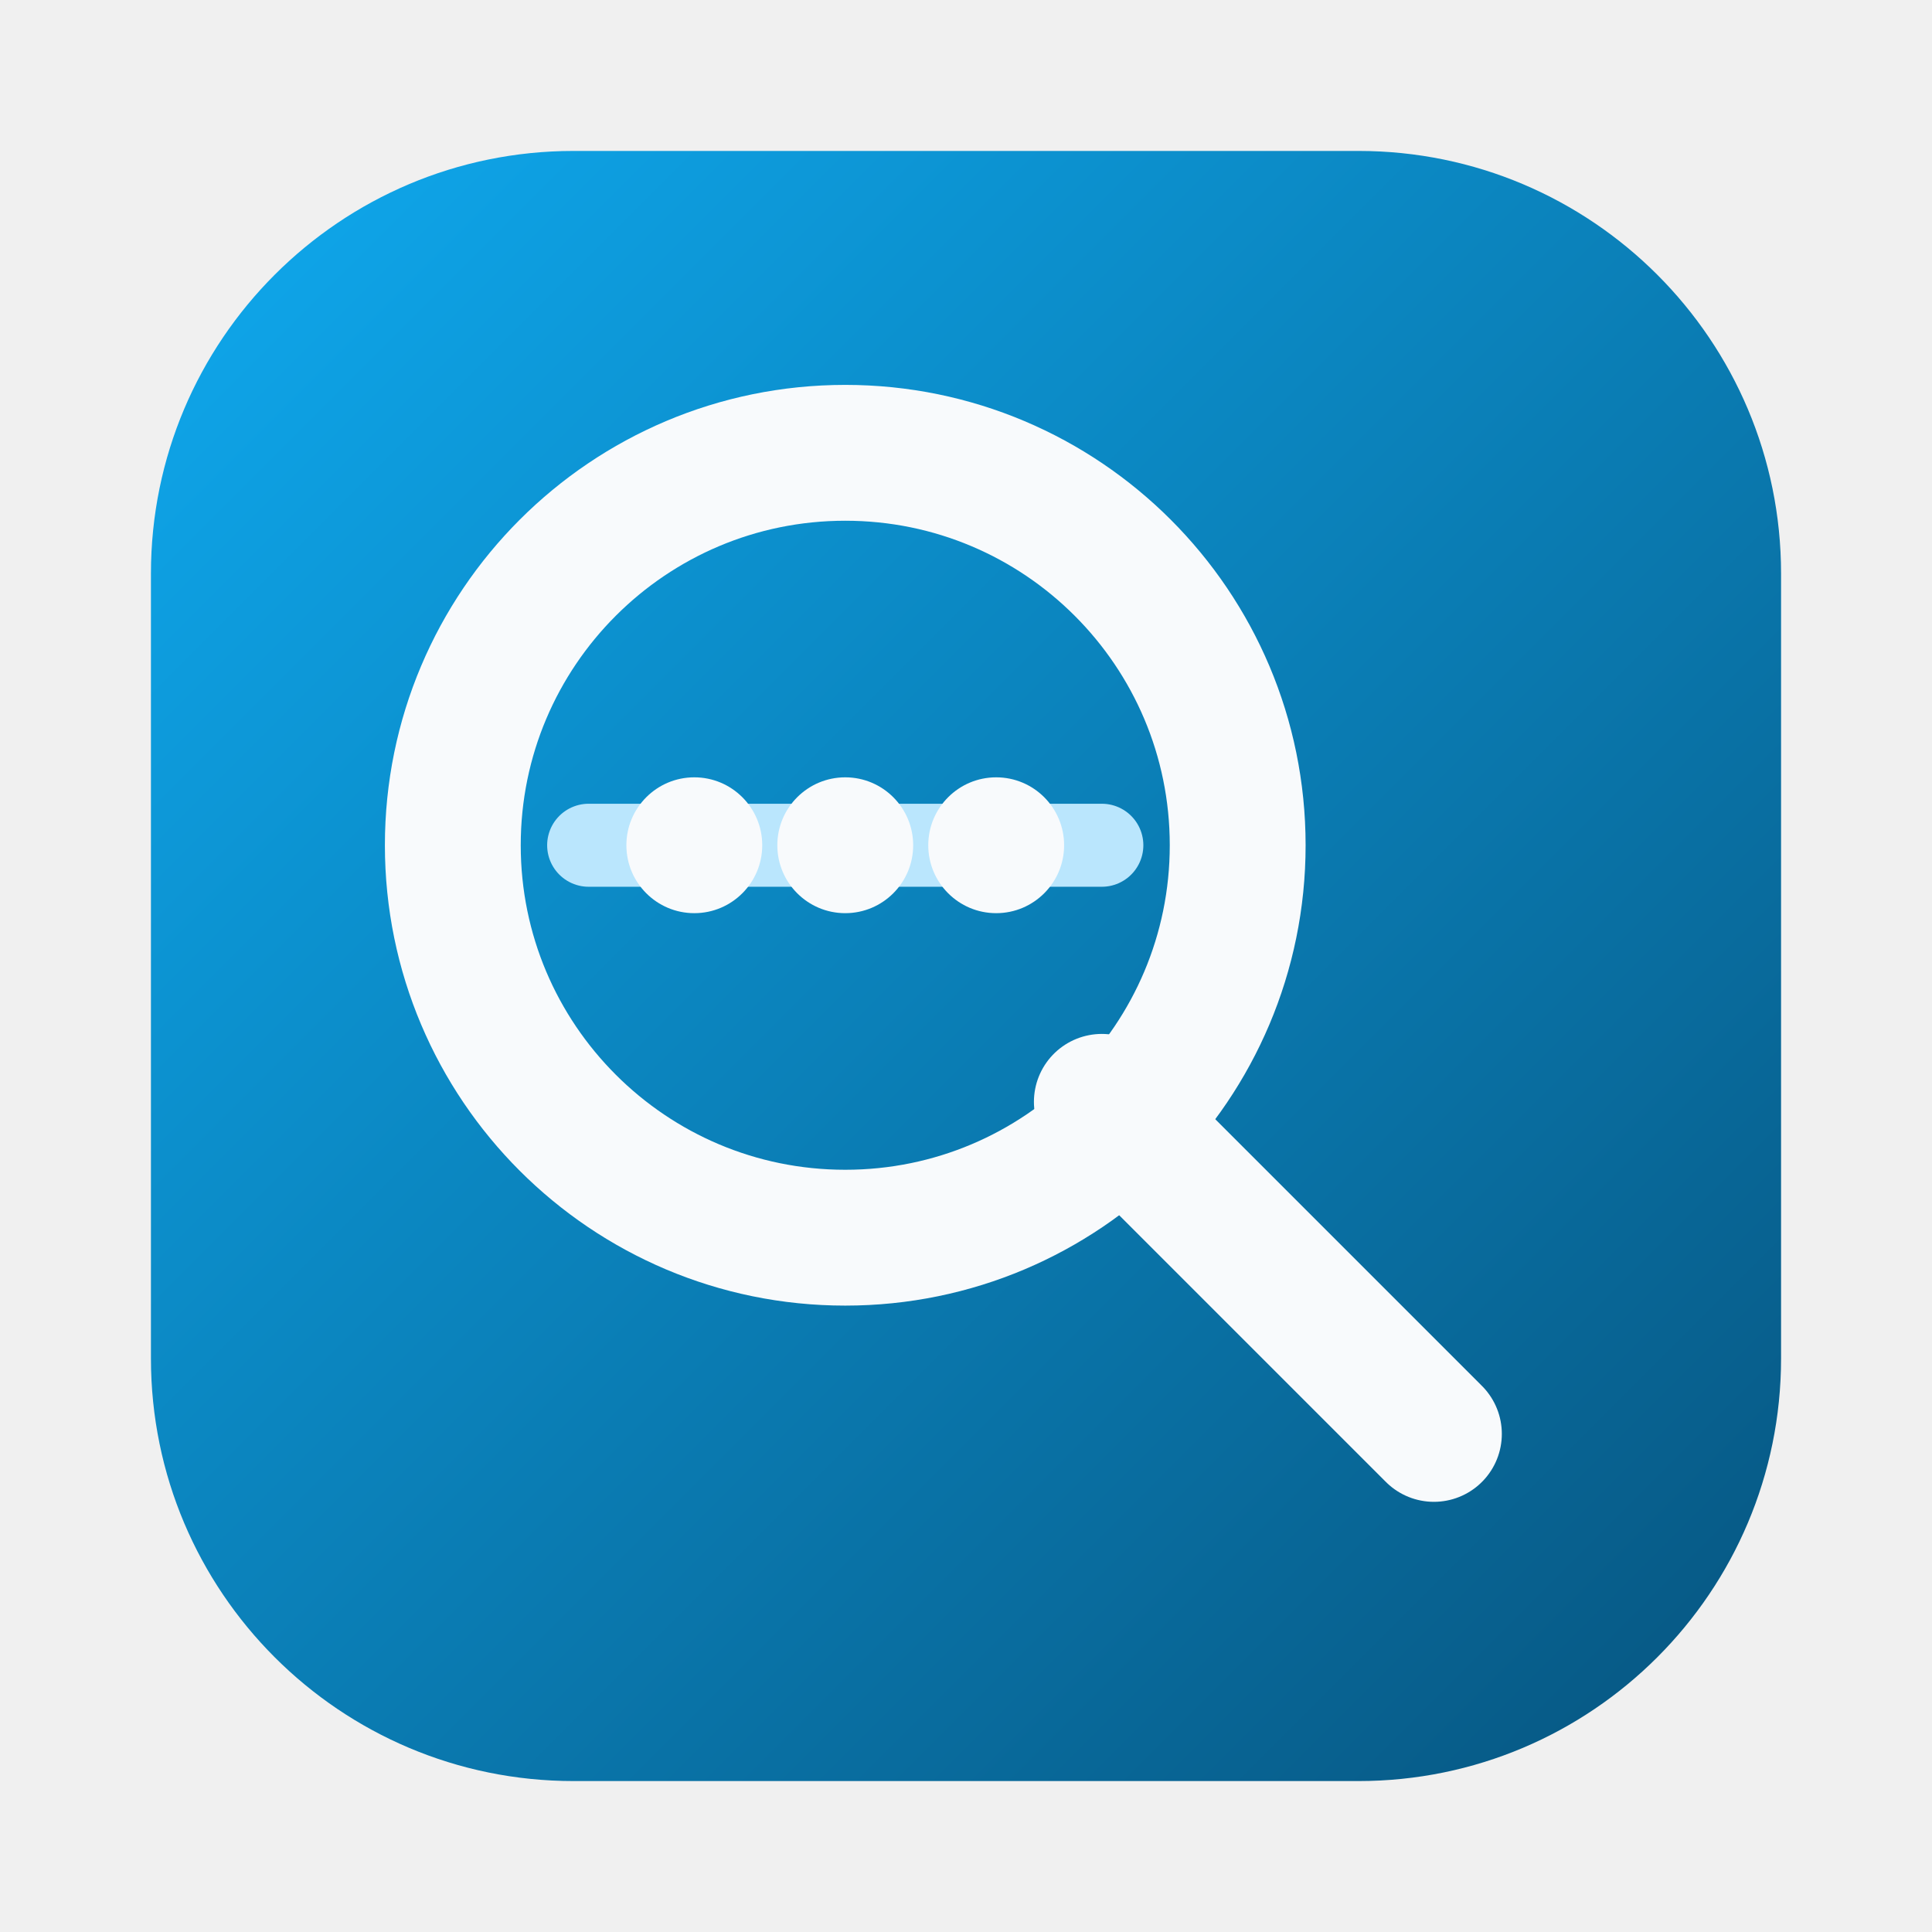
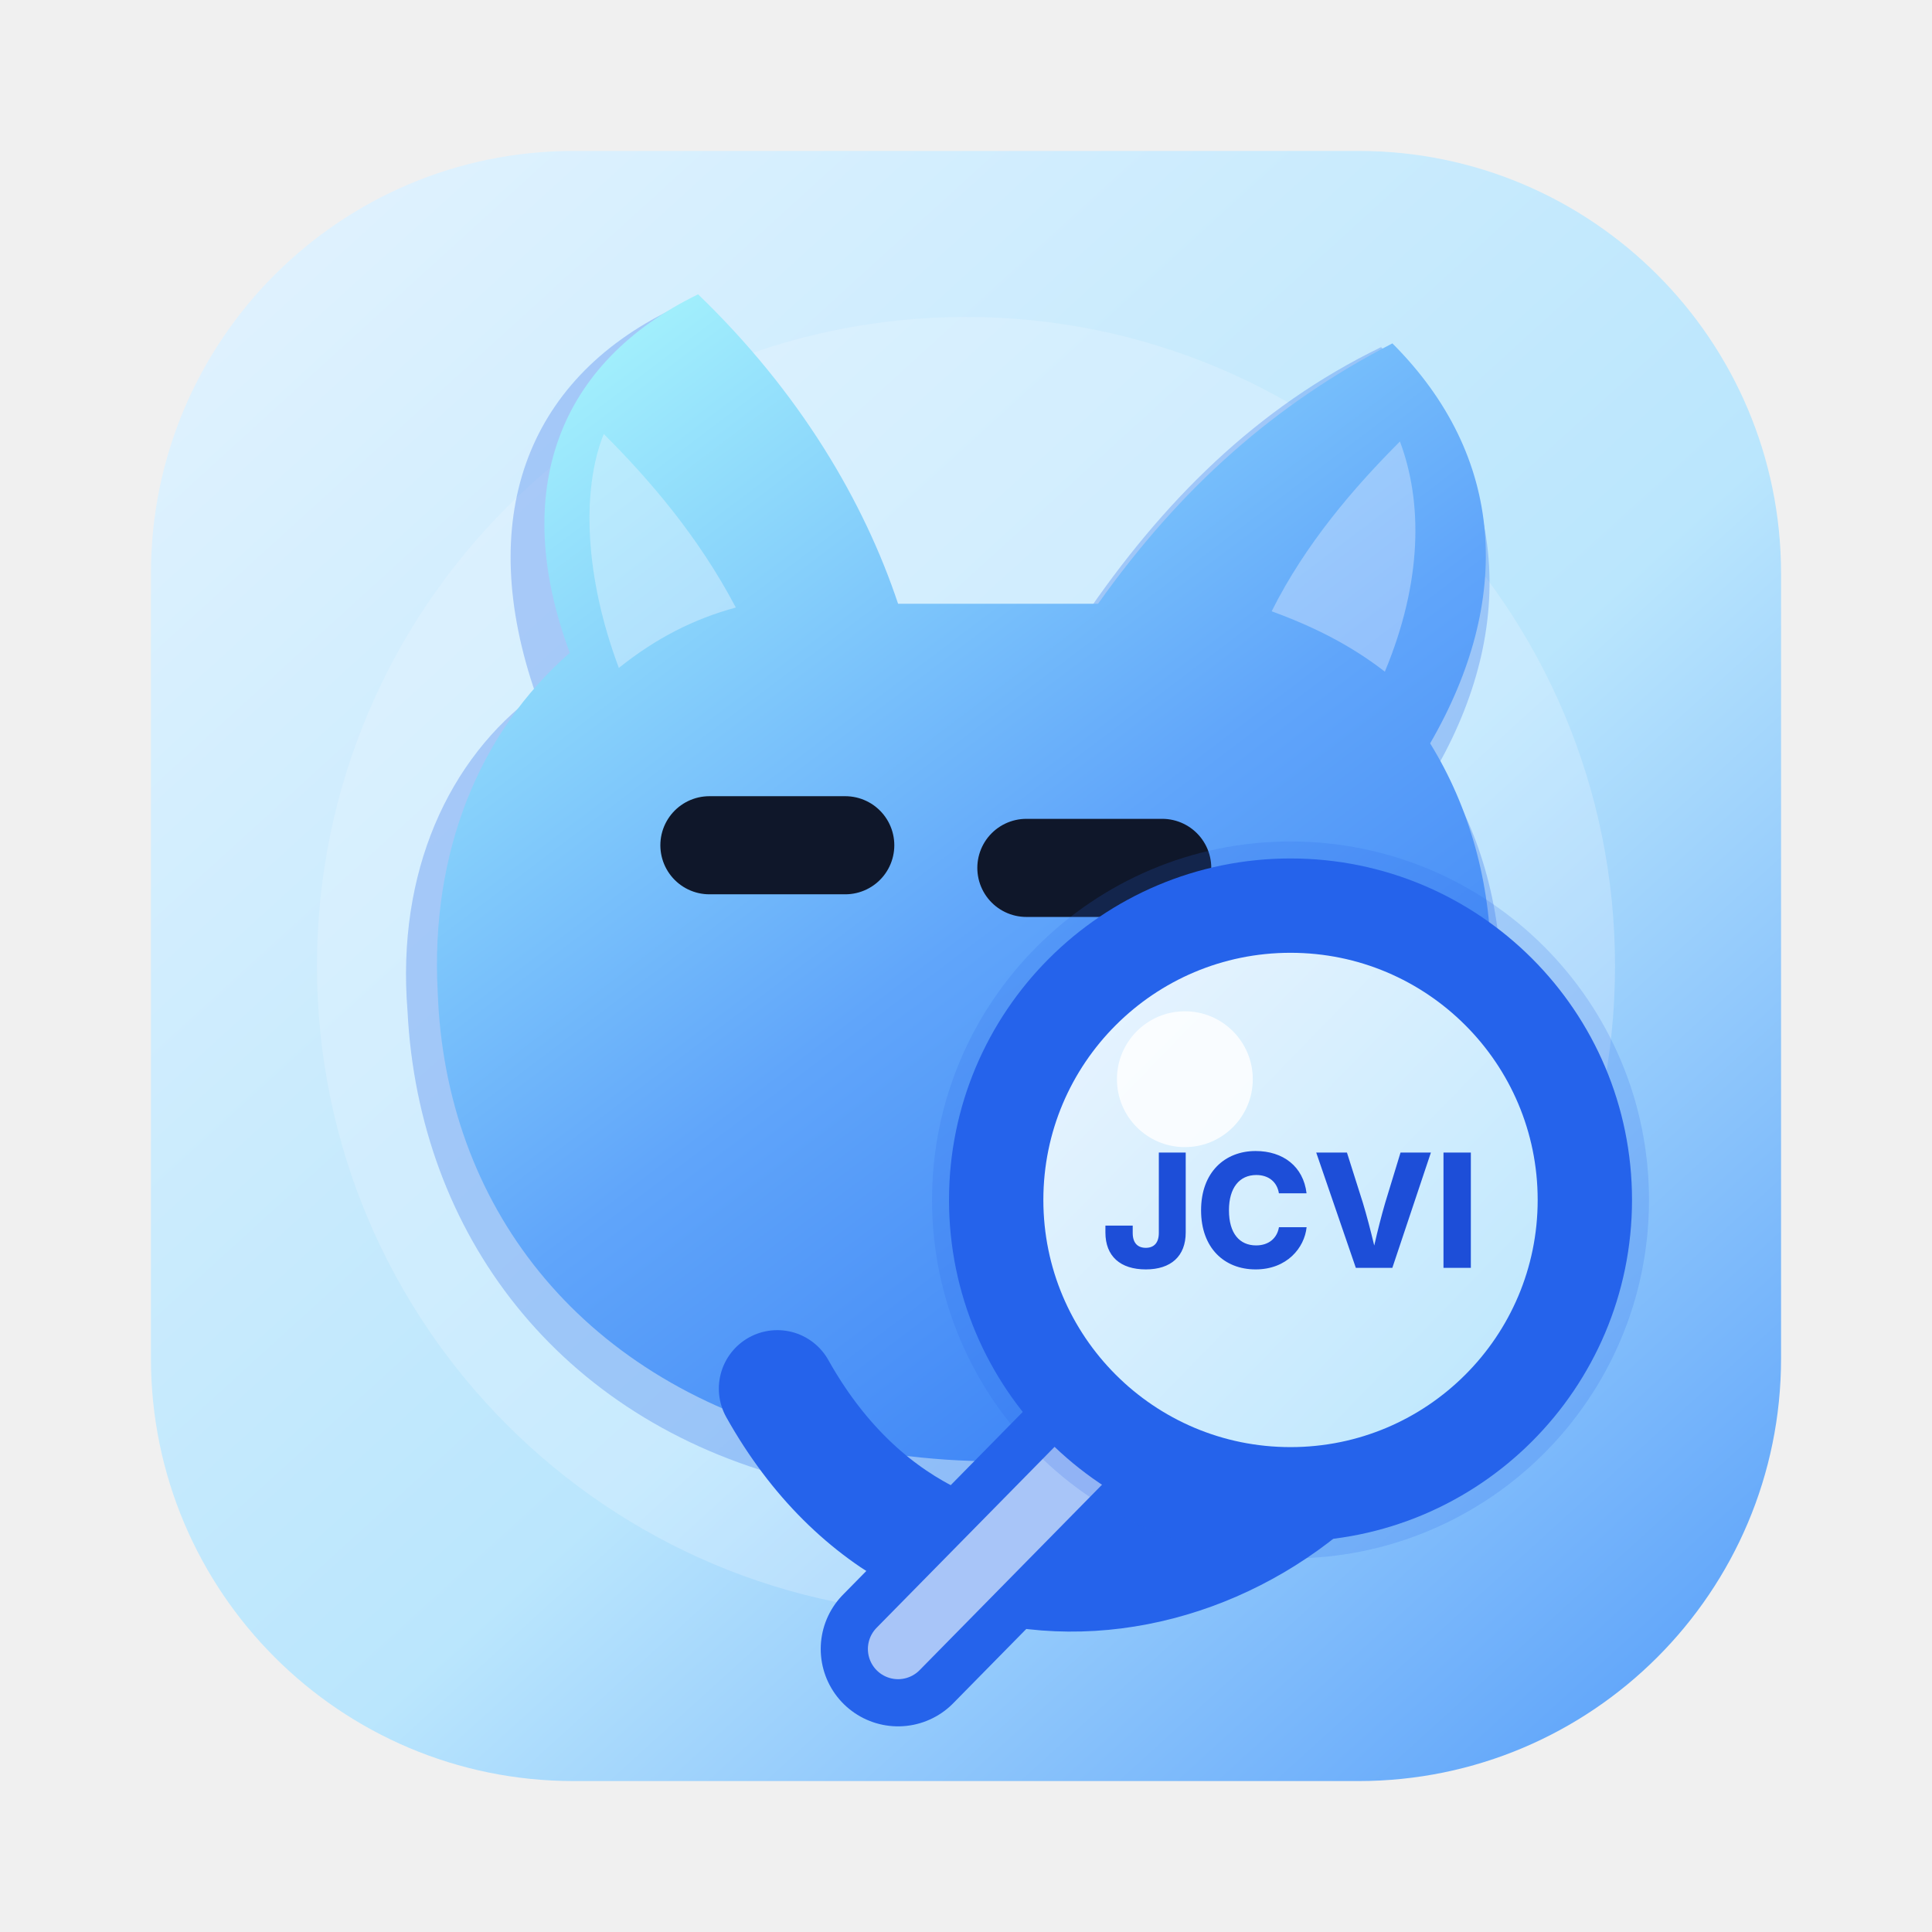
<svg xmlns="http://www.w3.org/2000/svg" viewBox="0 0 512 512" role="img" aria-labelledby="title desc">
  <defs>
-     <linearGradient id="bg" x1="64" y1="64" x2="448" y2="448" gradientUnits="userSpaceOnUse">
-       <stop offset="0" stop-color="#0EA5E9" />
-       <stop offset="1" stop-color="#075985" />
+     <linearGradient id="bg" x1="72" y1="56" x2="436" y2="456" gradientUnits="userSpaceOnUse">
+       <stop offset="0" stop-color="#E0F2FE" />
+       <stop offset="0.58" stop-color="#BAE6FD" />
+       <stop offset="1" stop-color="#60A5FA" />
+     </linearGradient>
+     <linearGradient id="cat" x1="140" y1="96" x2="340" y2="360" gradientUnits="userSpaceOnUse">
+       <stop offset="0" stop-color="#A5F3FC" />
+       <stop offset="0.58" stop-color="#60A5FA" />
+       <stop offset="1" stop-color="#3B82F6" />
+     </linearGradient>
+     <linearGradient id="lens" x1="260" y1="248" x2="404" y2="388" gradientUnits="userSpaceOnUse">
+       <stop offset="0" stop-color="#EFF6FF" />
+       <stop offset="1" stop-color="#BAE6FD" />
    </linearGradient>
  </defs>
  <rect x="40" y="40" width="432" height="432" rx="112" fill="url(#bg)" />
-   <circle cx="224" cy="224" r="104" fill="none" stroke="#F8FAFC" stroke-width="36" />
-   <path d="M292 292 L380 380" fill="none" stroke="#F8FAFC" stroke-linecap="round" stroke-width="36" />
-   <path d="M156 224 H292" fill="none" stroke="#BAE6FD" stroke-linecap="round" stroke-width="22" />
-   <circle cx="184" cy="224" r="18" fill="#F8FAFC" />
-   <circle cx="224" cy="224" r="18" fill="#F8FAFC" />
-   <circle cx="264" cy="224" r="18" fill="#F8FAFC" />
+   <circle cx="256" cy="256" r="172" fill="#EFF6FF" opacity="0.26" />
+   <path d="M142 184C126 138 139 101 178 82C205 108 223 136 232 164H287C308 133 333 108 366 92C399 123 403 164 381 203C403 236 404 284 381 325C349 389 287 412 210 392C148 376 111 327 108 268C105 231 119 201 142 184Z" fill="#2563EB" opacity="0.28" />
+   <path d="M151 173C135 130 148 96 185 78C212 104 229 133 238 160H291C313 129 338 107 369 91C399 121 401 159 379 197C400 231 401 277 379 318C347 378 288 399 214 381C153 365 118 319 116 263C114 226 127 194 151 173Z" fill="url(#cat)" />
+   <path d="M195 161C185 142 172 127 160 115C154 130 155 153 164 177C174 169 184 164 195 161Z" fill="#E0F2FE" opacity="0.46" />
+   <path d="M337 162C346 144 359 129 371 117C377 133 377 154 367 178C358 171 348 166 337 162Z" fill="#DBEAFE" opacity="0.42" />
+   <path d="M188 224H224" stroke="#0F172A" stroke-width="26" stroke-linecap="round" />
+   <path d="M272 230H308" stroke="#0F172A" stroke-width="26" stroke-linecap="round" />
+   <path d="M206 368C248 443 339 424 371 363C387 333 365 308 338 324C316 337 328 373 364 372" fill="none" stroke="#2563EB" stroke-width="31" stroke-linecap="round" stroke-linejoin="round" />
+   <path d="M298 376L238 437" stroke="#2563EB" stroke-width="41" stroke-linecap="round" />
+   <path d="M298 376L238 437" stroke="#DBEAFE" stroke-width="16" stroke-linecap="round" opacity="0.72" />
+   <circle cx="342" cy="318" r="95" fill="#2563EB" opacity="0.18" />
+   <circle cx="342" cy="318" r="78" fill="url(#lens)" stroke="#2563EB" stroke-width="25" />
+   <circle cx="314" cy="286" r="18" fill="#FFFFFF" opacity="0.82" />
+   <text x="342" y="336" text-anchor="middle" font-size="42" font-weight="800" letter-spacing="0" fill="#1D4ED8" font-family="Inter, Microsoft YaHei, sans-serif">JCVI</text>
</svg>
